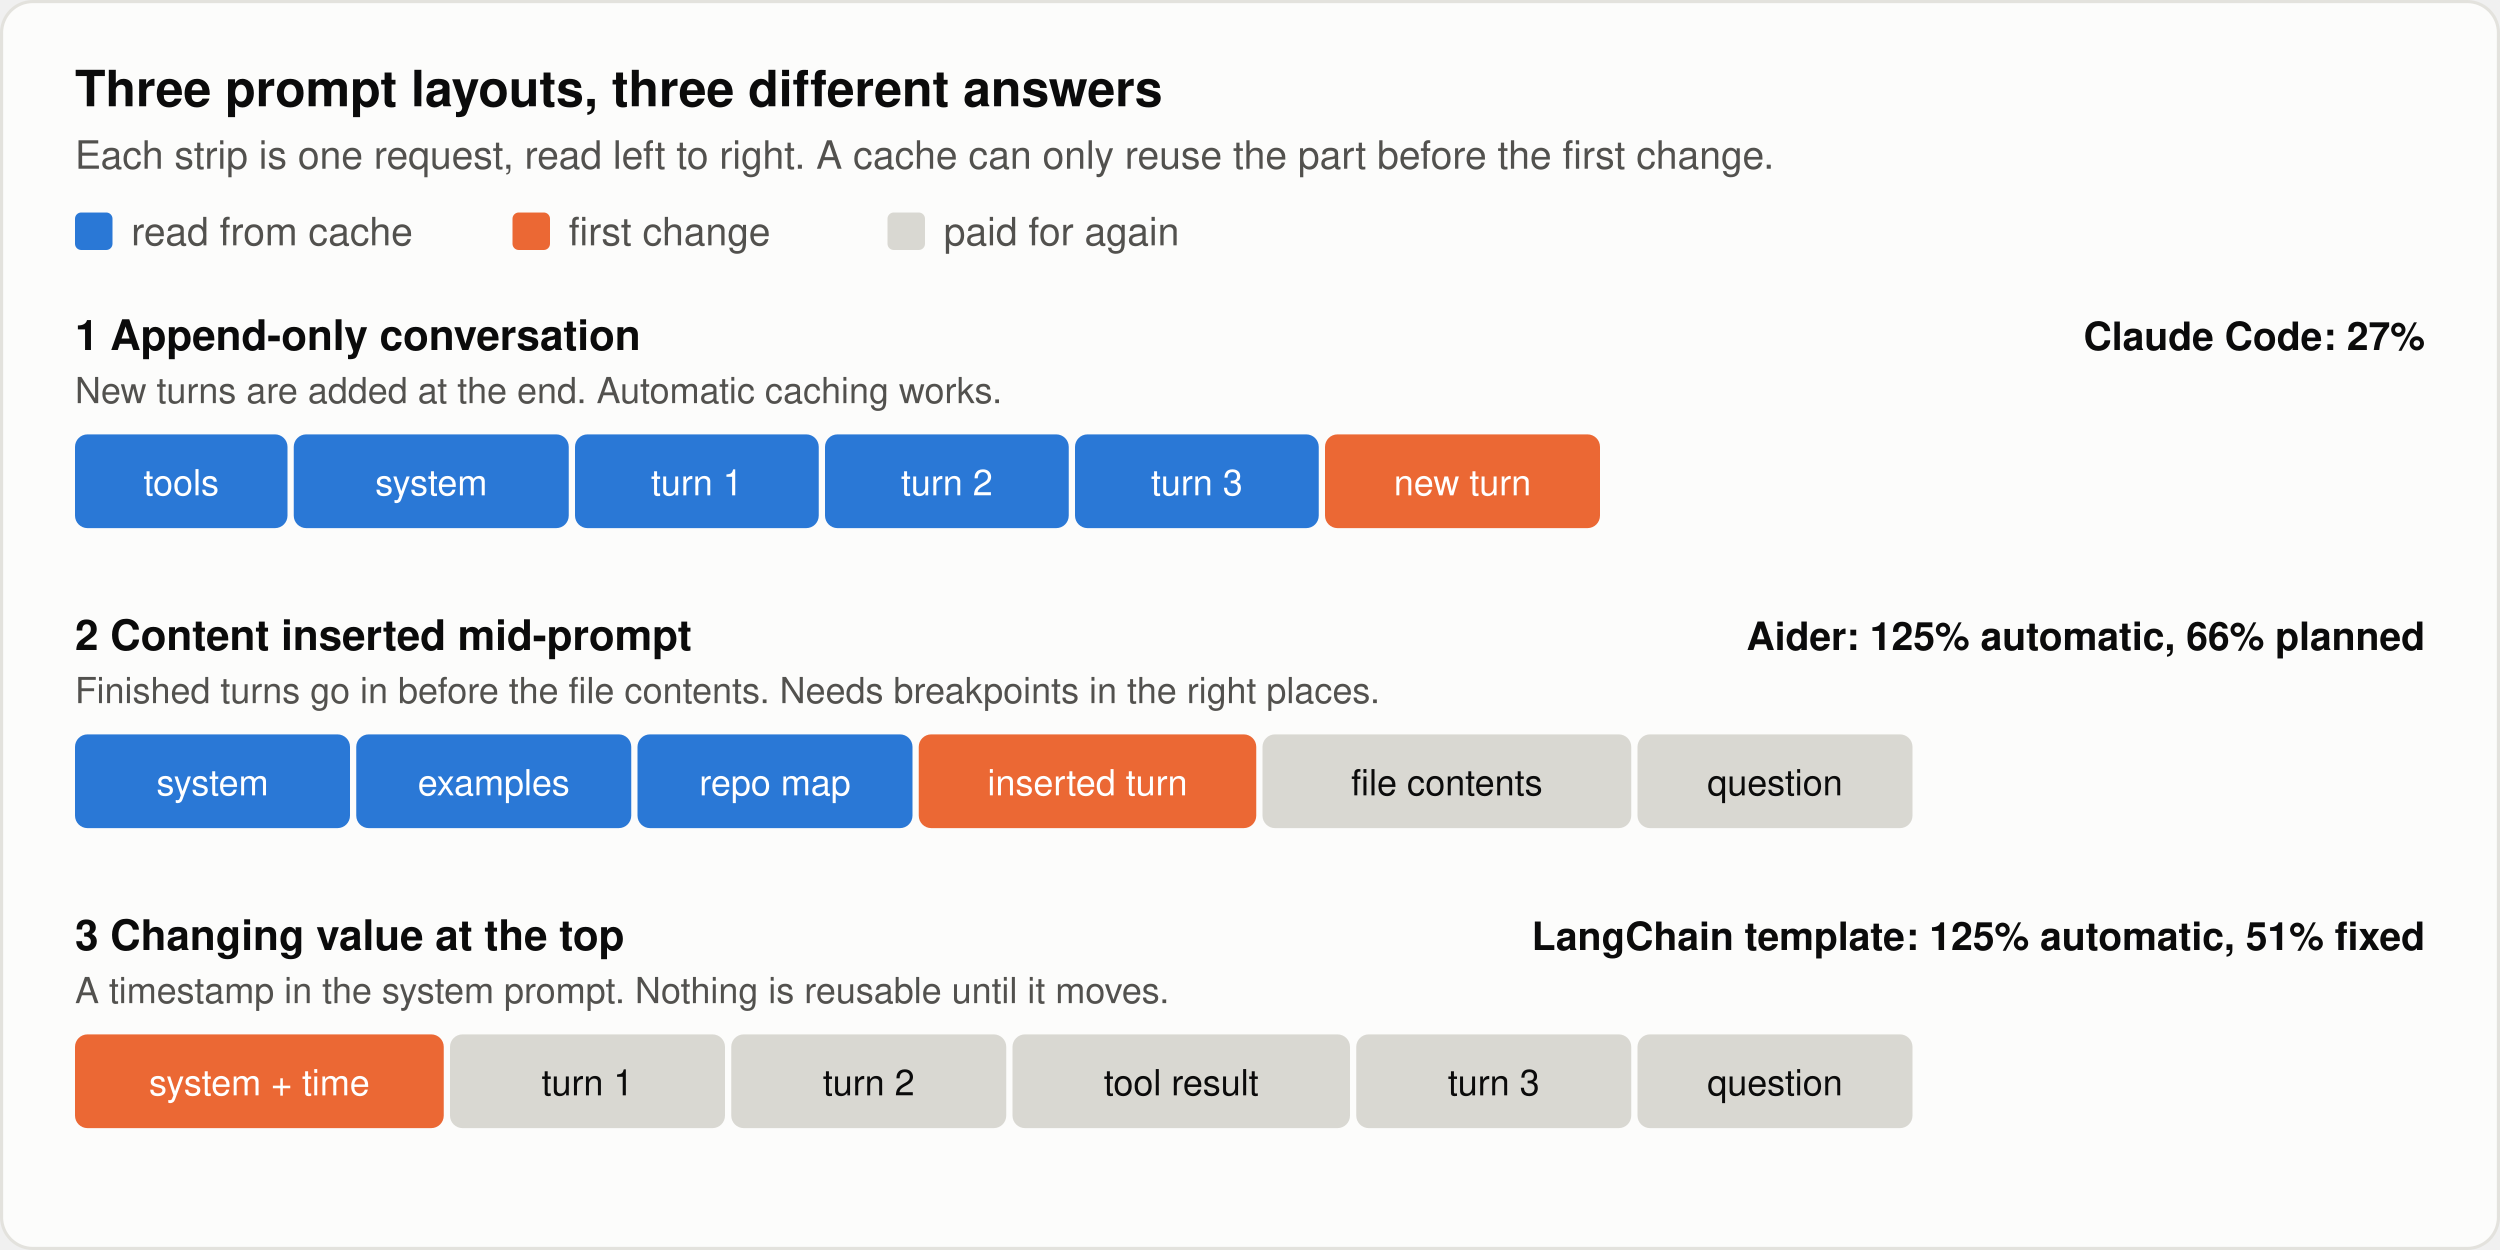
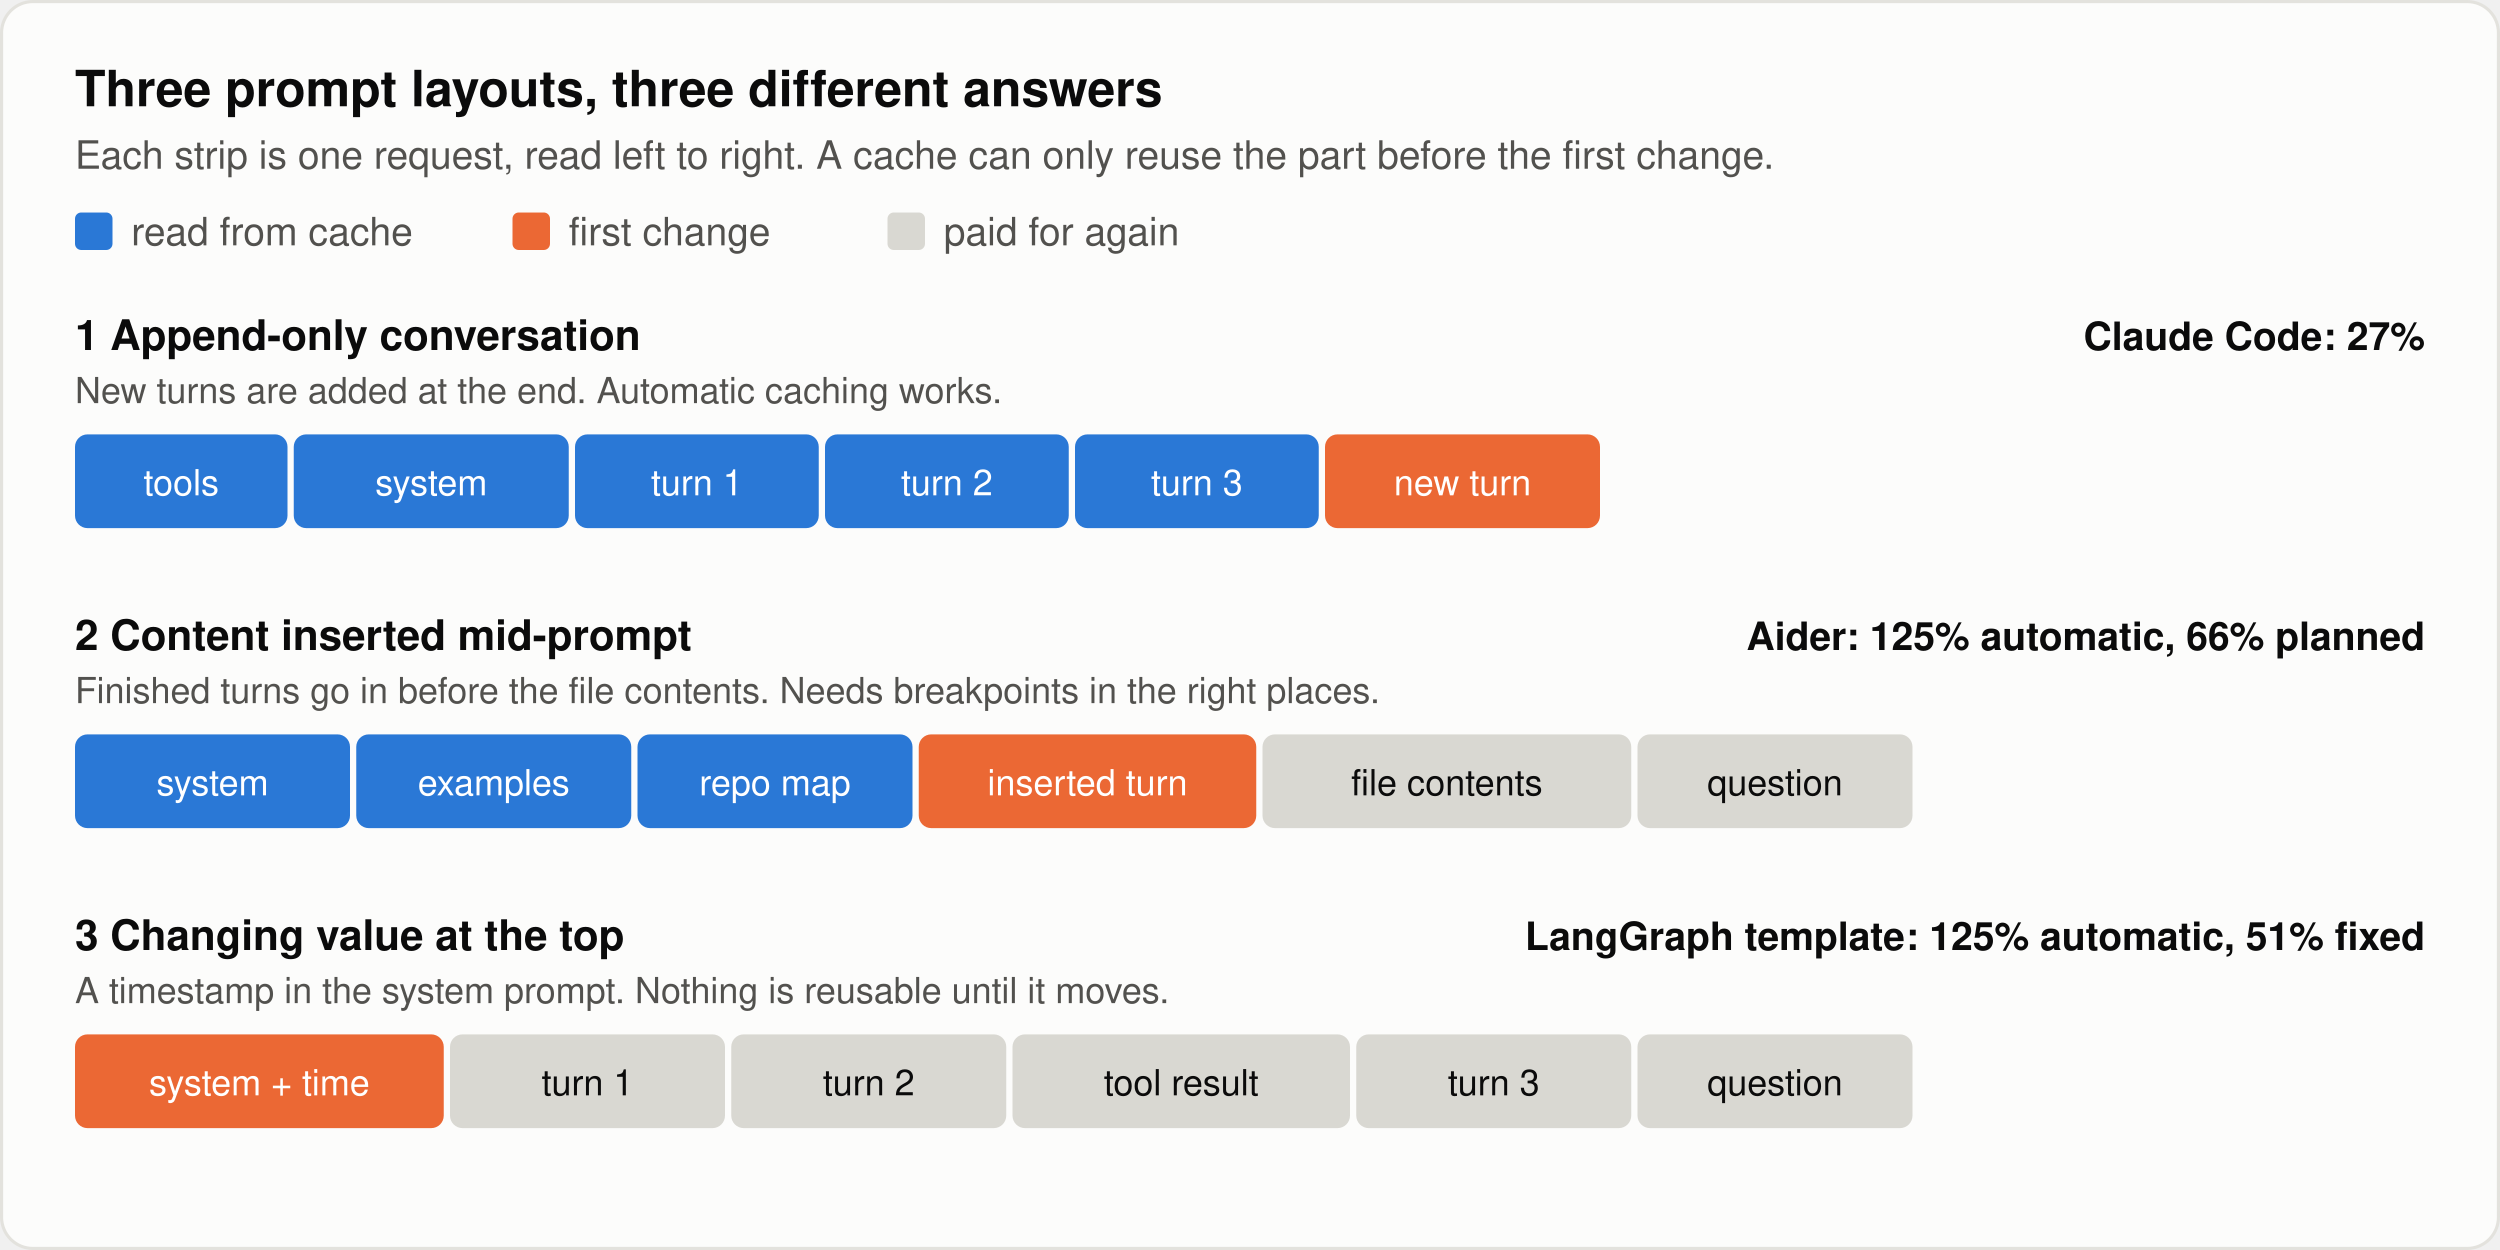
<svg xmlns="http://www.w3.org/2000/svg" viewBox="0 0 800 400" width="800" height="400" role="img" aria-label="Three prompt layouts and how much of each request a cache can reuse">
  <style>
  .bg { fill: #fcfcfb; stroke: #e3e2dd; }
  text { font-family: -apple-system, BlinkMacSystemFont, 'Segoe UI', Helvetica, Arial, sans-serif; fill: #0b0b0b; }
  .sec { fill: #52514e; }
  .grid { stroke: #e3e2dd; }
  .ref { stroke: #8a8983; }
  .s1 { fill: #2a78d6; }
  .s2 { fill: #eb6834; }
  .muted { fill: #d9d8d2; }
  .box { fill: #ffffff; stroke: #c9c8c1; }
  .line { stroke: #6f6e69; fill: none; }
  .head { fill: #6f6e69; }
  .oninv { fill: #ffffff; }
  @media (prefers-color-scheme: dark) {
    .bg { fill: #1a1a19; stroke: #3a3a37; }
    text { fill: #f0efec; }
    .sec { fill: #c3c2b7; }
    .grid { stroke: #3a3a37; }
    .ref { stroke: #8f8e86; }
    .s1 { fill: #3987e5; }
    .s2 { fill: #d95926; }
    .muted { fill: #45443f; }
    .box { fill: #242422; stroke: #55544e; }
    .line { stroke: #a3a29a; }
    .head { fill: #a3a29a; }
    .oninv { fill: #ffffff; }
  }
</style>
  <rect class="bg" x="0.5" y="0.5" width="799" height="399" rx="10" />
  <text x="24" y="34" font-size="16" font-weight="600">Three prompt layouts, three different answers</text>
  <text class="sec" x="24" y="54" font-size="12.5">Each strip is one request, read left to right. A cache can only reuse the part before the first change.</text>
  <rect class="s1" x="24" y="68" width="12" height="12" rx="2" />
  <text class="sec" x="42" y="78.5" font-size="12.5">read from cache</text>
  <rect class="s2" x="164" y="68" width="12" height="12" rx="2" />
  <text class="sec" x="182" y="78.5" font-size="12.5">first change</text>
  <rect class="muted" x="284" y="68" width="12" height="12" rx="2" />
  <text class="sec" x="302" y="78.5" font-size="12.5">paid for again</text>
  <text x="24" y="112" font-size="13.5" font-weight="600">1  Append-only conversation</text>
  <text class="sec" x="24" y="129" font-size="11.5">New turns are added at the end. Automatic caching works.</text>
  <rect class="s1" x="24" y="139" width="68" height="30" rx="4" />
  <text class="oninv" x="58.0" y="158.5" font-size="11.5" text-anchor="middle">tools</text>
  <rect class="s1" x="94" y="139" width="88" height="30" rx="4" />
  <text class="oninv" x="138.0" y="158.5" font-size="11.5" text-anchor="middle">system</text>
  <rect class="s1" x="184" y="139" width="78" height="30" rx="4" />
  <text class="oninv" x="223.0" y="158.5" font-size="11.5" text-anchor="middle">turn 1</text>
  <rect class="s1" x="264" y="139" width="78" height="30" rx="4" />
  <text class="oninv" x="303.0" y="158.5" font-size="11.5" text-anchor="middle">turn 2</text>
  <rect class="s1" x="344" y="139" width="78" height="30" rx="4" />
  <text class="oninv" x="383.0" y="158.5" font-size="11.5" text-anchor="middle">turn 3</text>
  <rect class="s2" x="424" y="139" width="88" height="30" rx="4" />
  <text class="oninv" x="468.0" y="158.5" font-size="11.5" text-anchor="middle">new turn</text>
  <text x="776" y="112" font-size="12.5" font-weight="600" text-anchor="end">Claude Code: 27%</text>
  <text x="24" y="208" font-size="13.5" font-weight="600">2  Content inserted mid-prompt</text>
  <text class="sec" x="24" y="225" font-size="11.5">Finished turns go in before the file contents. Needs breakpoints in the right places.</text>
  <rect class="s1" x="24" y="235" width="88" height="30" rx="4" />
  <text class="oninv" x="68.0" y="254.5" font-size="11.5" text-anchor="middle">system</text>
  <rect class="s1" x="114" y="235" width="88" height="30" rx="4" />
  <text class="oninv" x="158.0" y="254.5" font-size="11.5" text-anchor="middle">examples</text>
  <rect class="s1" x="204" y="235" width="88" height="30" rx="4" />
  <text class="oninv" x="248.0" y="254.5" font-size="11.5" text-anchor="middle">repo map</text>
  <rect class="s2" x="294" y="235" width="108" height="30" rx="4" />
  <text class="oninv" x="348.0" y="254.5" font-size="11.5" text-anchor="middle">inserted turn</text>
  <rect class="muted" x="404" y="235" width="118" height="30" rx="4" />
  <text x="463.0" y="254.5" font-size="11.5" text-anchor="middle">file contents</text>
  <rect class="muted" x="524" y="235" width="88" height="30" rx="4" />
  <text x="568.0" y="254.5" font-size="11.5" text-anchor="middle">question</text>
  <text x="776" y="208" font-size="12.5" font-weight="600" text-anchor="end">Aider: 125% automatic, 66% planned</text>
  <text x="24" y="304" font-size="13.5" font-weight="600">3  Changing value at the top</text>
  <text class="sec" x="24" y="321" font-size="11.5">A timestamp in the system prompt. Nothing is reusable until it moves.</text>
  <rect class="s2" x="24" y="331" width="118" height="30" rx="4" />
  <text class="oninv" x="83.0" y="350.5" font-size="11.5" text-anchor="middle">system + time</text>
  <rect class="muted" x="144" y="331" width="88" height="30" rx="4" />
  <text x="188.0" y="350.5" font-size="11.5" text-anchor="middle">turn 1</text>
  <rect class="muted" x="234" y="331" width="88" height="30" rx="4" />
  <text x="278.0" y="350.5" font-size="11.5" text-anchor="middle">turn 2</text>
  <rect class="muted" x="324" y="331" width="108" height="30" rx="4" />
  <text x="378.0" y="350.5" font-size="11.5" text-anchor="middle">tool result</text>
  <rect class="muted" x="434" y="331" width="88" height="30" rx="4" />
  <text x="478.0" y="350.5" font-size="11.5" text-anchor="middle">turn 3</text>
  <rect class="muted" x="524" y="331" width="88" height="30" rx="4" />
  <text x="568.0" y="350.5" font-size="11.5" text-anchor="middle">question</text>
-   <text x="776" y="304" font-size="12.5" font-weight="600" text-anchor="end">LangChain template: 125% automatic, 51% fixed</text>
+   <text x="776" y="304" font-size="12.5" font-weight="600" text-anchor="end">LangGraph template: 125% automatic, 51% fixed</text>
</svg>
